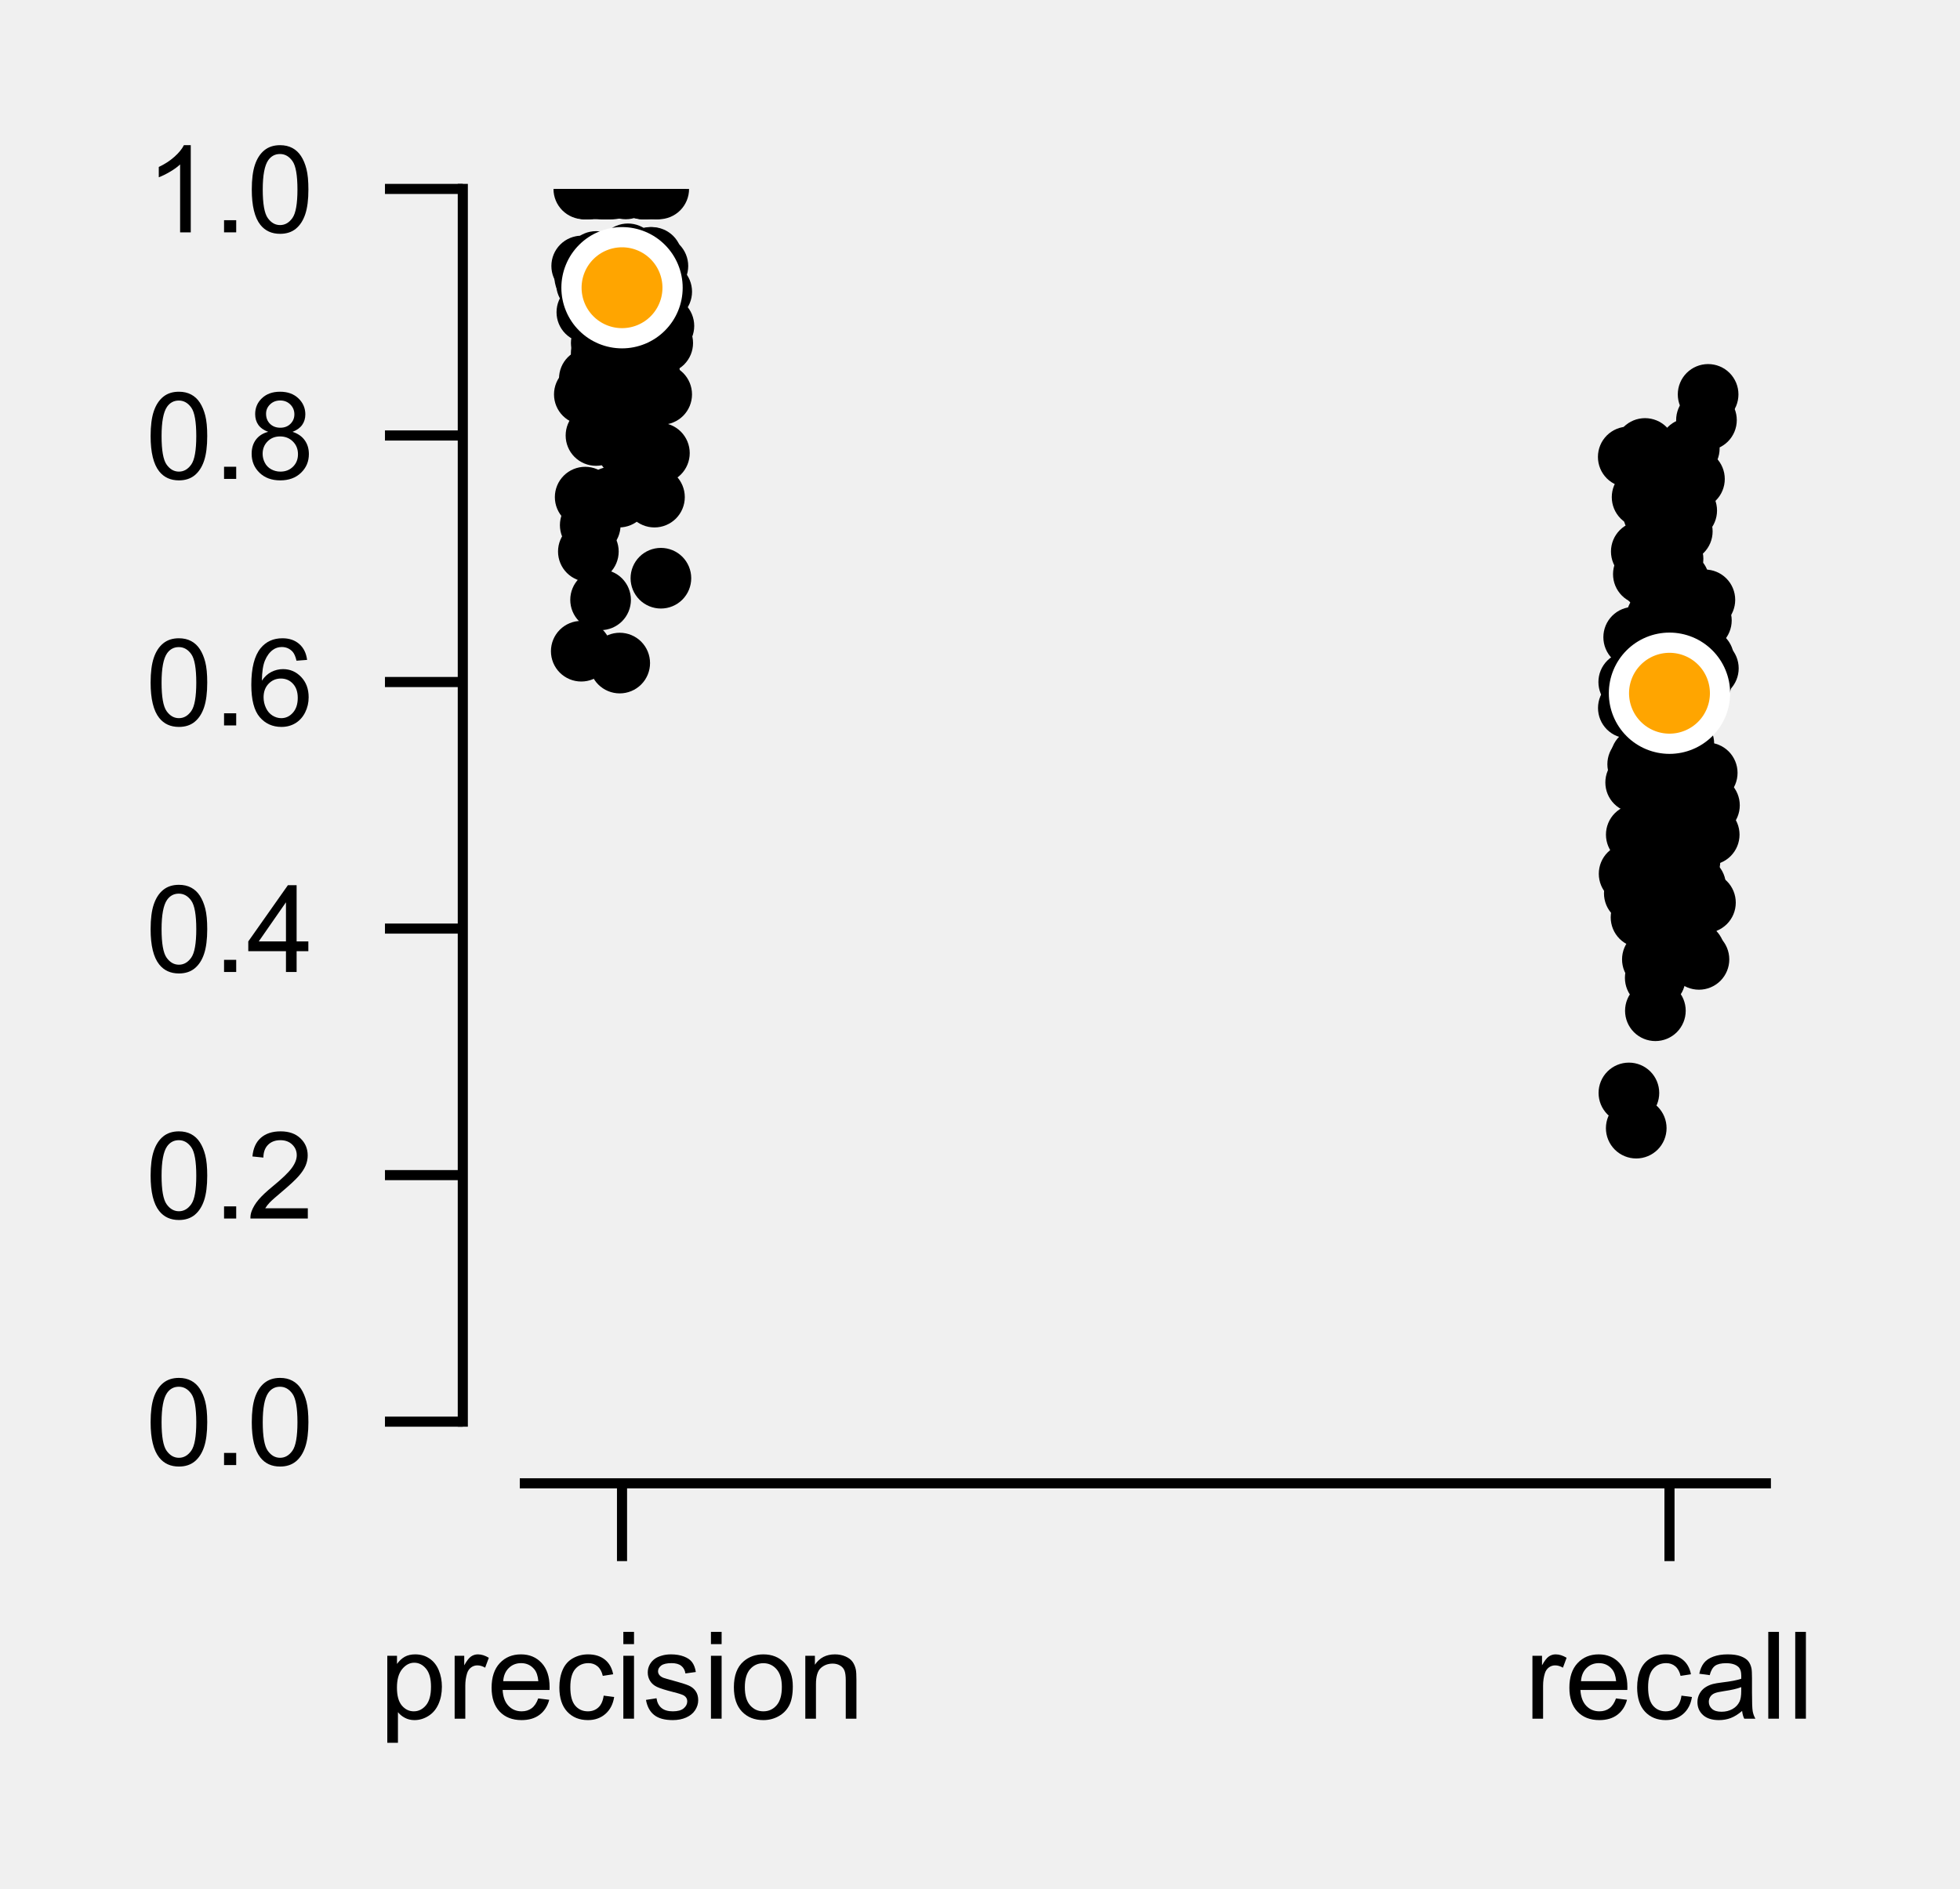
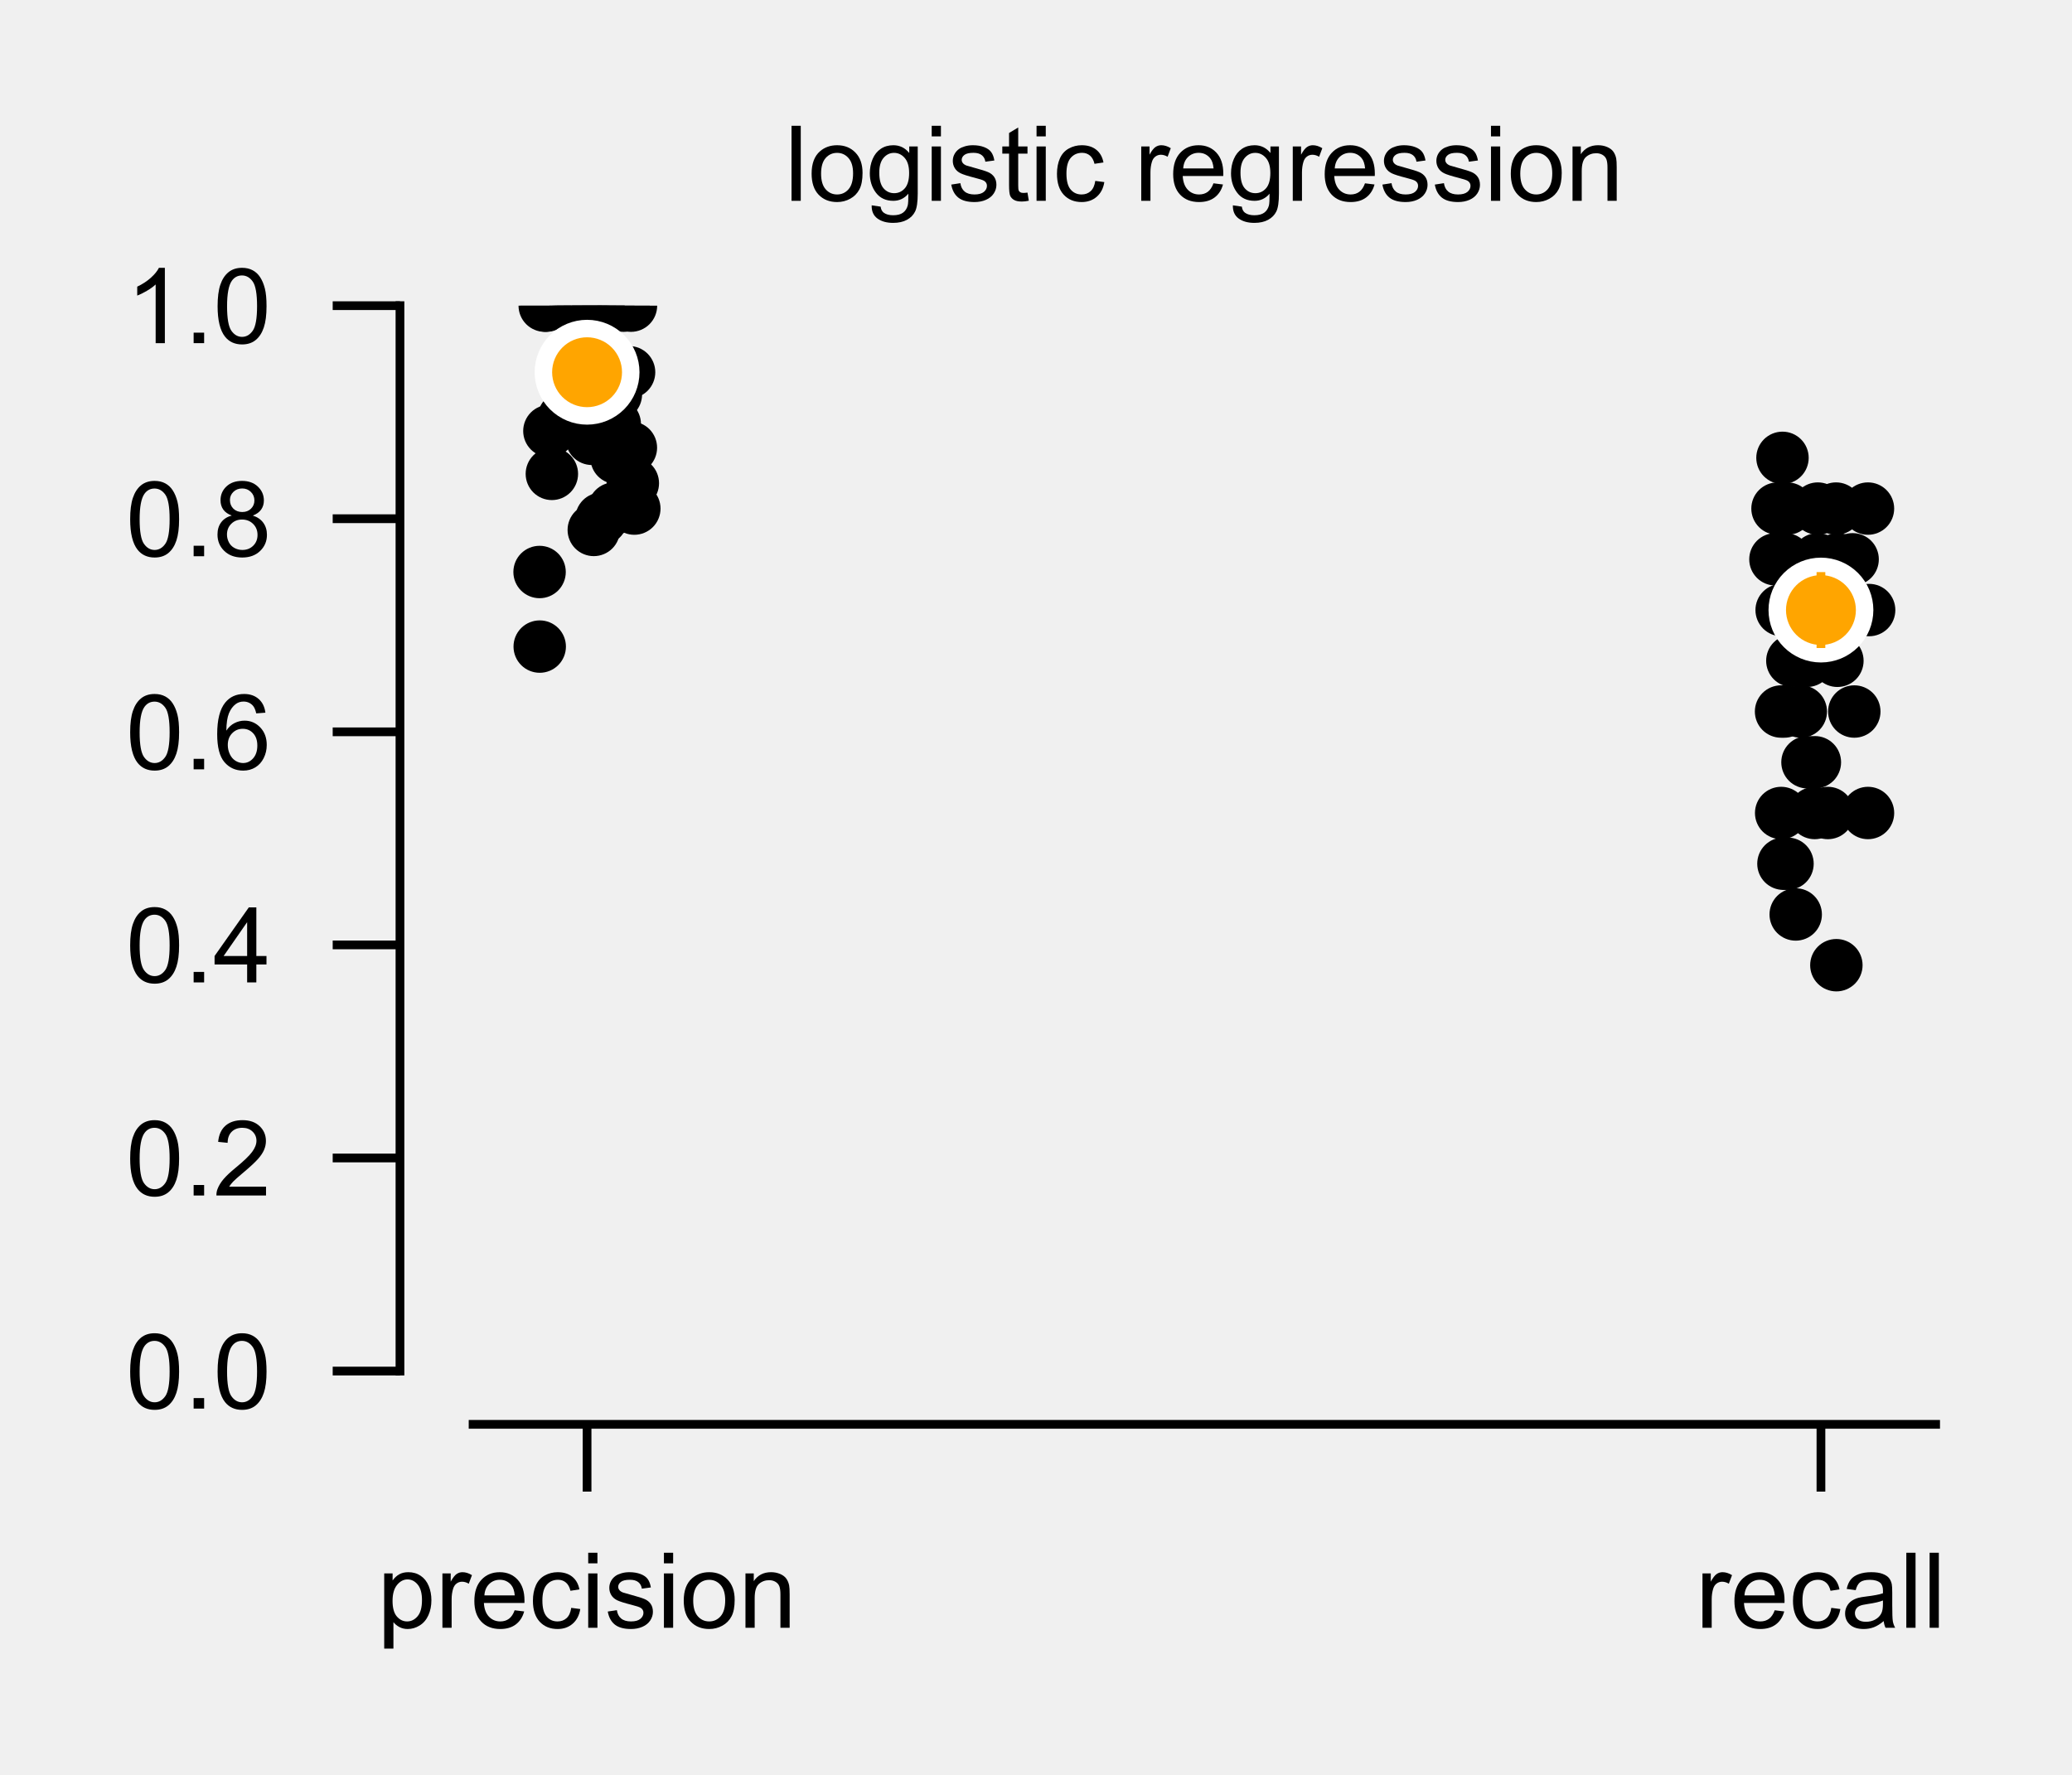
- <svg xmlns="http://www.w3.org/2000/svg" xmlns:xlink="http://www.w3.org/1999/xlink" width="96.941pt" height="93.418pt" viewBox="0 0 96.941 93.418" version="1.1">
+ <svg xmlns="http://www.w3.org/2000/svg" xmlns:xlink="http://www.w3.org/1999/xlink" width="118.58pt" height="101.565pt" viewBox="0 0 118.58 101.565" version="1.1">
  <defs>
    <style type="text/css">*{stroke-linejoin: round; stroke-linecap: butt}</style>
  </defs>
  <g id="figure_1">
    <g id="patch_1">
-       <path d="M 0 93.418  L 96.941 93.418  L 96.941 0  L 0 0  L 0 93.418  z " style="fill: none" />
+       <path d="M 0 101.565  L 118.58 101.565  L 118.58 0  L 0 0  L 0 101.565  z " style="fill: none" />
    </g>
    <g id="axes_1">
      <g id="patch_2">
-         <path d="M 25.959 70.331  L 87.339 70.331  L 87.339 9.347  L 25.959 9.347  L 25.959 70.331  z " style="fill: none" />
+         <path d="M 27.075 78.479  L 110.775 78.479  L 110.775 17.495  L 27.075 17.495  L 27.075 78.479  z " style="fill: none" />
      </g>
      <g id="matplotlib.axis_1">
        <g id="xtick_1">
          <g id="line2d_1">
            <defs>
-               <path id="m8044418801" d="M 0 0  L 0 3.85  " style="stroke: #000000; stroke-width: 0.5" />
+               <path id="m0dd237e0ba" d="M 0 0  L 0 3.85  " style="stroke: #000000; stroke-width: 0.5" />
            </defs>
            <g>
-               <use xlink:href="#m8044418801" x="30.765" y="73.381" style="stroke: #000000; stroke-width: 0.5" />
+               <use xlink:href="#m0dd237e0ba" x="33.598" y="81.528" style="stroke: #000000; stroke-width: 0.5" />
            </g>
          </g>
          <g id="text_1">
-             <g transform="translate(18.75989 85.02523) scale(0.06 -0.06)">
+             <g transform="translate(21.59279 93.17257) scale(0.06 -0.06)">
              <defs>
                <path id="ArialMT-70" d="M 422 -1272  L 422 3319  L 934 3319  L 934 2888  Q 1116 3141 1344 3267  Q 1572 3394 1897 3394  Q 2322 3394 2647 3175  Q 2972 2956 3137 2557  Q 3303 2159 3303 1684  Q 3303 1175 3120 767  Q 2938 359 2589 142  Q 2241 -75 1856 -75  Q 1575 -75 1351 44  Q 1128 163 984 344  L 984 -1272  L 422 -1272  z M 931 1641  Q 931 1000 1190 694  Q 1450 388 1819 388  Q 2194 388 2461 705  Q 2728 1022 2728 1688  Q 2728 2322 2467 2637  Q 2206 2953 1844 2953  Q 1484 2953 1207 2617  Q 931 2281 931 1641  z " transform="scale(0.015625)" />
                <path id="ArialMT-72" d="M 416 0  L 416 3319  L 922 3319  L 922 2816  Q 1116 3169 1280 3281  Q 1444 3394 1641 3394  Q 1925 3394 2219 3213  L 2025 2691  Q 1819 2813 1613 2813  Q 1428 2813 1281 2702  Q 1134 2591 1072 2394  Q 978 2094 978 1738  L 978 0  L 416 0  z " transform="scale(0.015625)" />
                <path id="ArialMT-65" d="M 2694 1069  L 3275 997  Q 3138 488 2766 206  Q 2394 -75 1816 -75  Q 1088 -75 661 373  Q 234 822 234 1631  Q 234 2469 665 2931  Q 1097 3394 1784 3394  Q 2450 3394 2872 2941  Q 3294 2488 3294 1666  Q 3294 1616 3291 1516  L 816 1516  Q 847 969 1125 678  Q 1403 388 1819 388  Q 2128 388 2347 550  Q 2566 713 2694 1069  z M 847 1978  L 2700 1978  Q 2663 2397 2488 2606  Q 2219 2931 1791 2931  Q 1403 2931 1139 2672  Q 875 2413 847 1978  z " transform="scale(0.015625)" />
                <path id="ArialMT-63" d="M 2588 1216  L 3141 1144  Q 3050 572 2676 248  Q 2303 -75 1759 -75  Q 1078 -75 664 370  Q 250 816 250 1647  Q 250 2184 428 2587  Q 606 2991 970 3192  Q 1334 3394 1763 3394  Q 2303 3394 2647 3120  Q 2991 2847 3088 2344  L 2541 2259  Q 2463 2594 2264 2762  Q 2066 2931 1784 2931  Q 1359 2931 1093 2626  Q 828 2322 828 1663  Q 828 994 1084 691  Q 1341 388 1753 388  Q 2084 388 2306 591  Q 2528 794 2588 1216  z " transform="scale(0.015625)" />
                <path id="ArialMT-69" d="M 425 3934  L 425 4581  L 988 4581  L 988 3934  L 425 3934  z M 425 0  L 425 3319  L 988 3319  L 988 0  L 425 0  z " transform="scale(0.015625)" />
                <path id="ArialMT-73" d="M 197 991  L 753 1078  Q 800 744 1014 566  Q 1228 388 1613 388  Q 2000 388 2187 545  Q 2375 703 2375 916  Q 2375 1106 2209 1216  Q 2094 1291 1634 1406  Q 1016 1563 777 1677  Q 538 1791 414 1992  Q 291 2194 291 2438  Q 291 2659 392 2848  Q 494 3038 669 3163  Q 800 3259 1026 3326  Q 1253 3394 1513 3394  Q 1903 3394 2198 3281  Q 2494 3169 2634 2976  Q 2775 2784 2828 2463  L 2278 2388  Q 2241 2644 2061 2787  Q 1881 2931 1553 2931  Q 1166 2931 1000 2803  Q 834 2675 834 2503  Q 834 2394 903 2306  Q 972 2216 1119 2156  Q 1203 2125 1616 2013  Q 2213 1853 2448 1751  Q 2684 1650 2818 1456  Q 2953 1263 2953 975  Q 2953 694 2789 445  Q 2625 197 2315 61  Q 2006 -75 1616 -75  Q 969 -75 630 194  Q 291 463 197 991  z " transform="scale(0.015625)" />
                <path id="ArialMT-6f" d="M 213 1659  Q 213 2581 725 3025  Q 1153 3394 1769 3394  Q 2453 3394 2887 2945  Q 3322 2497 3322 1706  Q 3322 1066 3130 698  Q 2938 331 2570 128  Q 2203 -75 1769 -75  Q 1072 -75 642 372  Q 213 819 213 1659  z M 791 1659  Q 791 1022 1069 705  Q 1347 388 1769 388  Q 2188 388 2466 706  Q 2744 1025 2744 1678  Q 2744 2294 2464 2611  Q 2184 2928 1769 2928  Q 1347 2928 1069 2612  Q 791 2297 791 1659  z " transform="scale(0.015625)" />
                <path id="ArialMT-6e" d="M 422 0  L 422 3319  L 928 3319  L 928 2847  Q 1294 3394 1984 3394  Q 2284 3394 2536 3286  Q 2788 3178 2913 3003  Q 3038 2828 3088 2588  Q 3119 2431 3119 2041  L 3119 0  L 2556 0  L 2556 2019  Q 2556 2363 2490 2533  Q 2425 2703 2258 2804  Q 2091 2906 1866 2906  Q 1506 2906 1245 2678  Q 984 2450 984 1813  L 984 0  L 422 0  z " transform="scale(0.015625)" />
              </defs>
              <use xlink:href="#ArialMT-70" />
              <use xlink:href="#ArialMT-72" x="55.615" />
              <use xlink:href="#ArialMT-65" x="88.916" />
              <use xlink:href="#ArialMT-63" x="144.531" />
              <use xlink:href="#ArialMT-69" x="194.531" />
              <use xlink:href="#ArialMT-73" x="216.748" />
              <use xlink:href="#ArialMT-69" x="266.748" />
              <use xlink:href="#ArialMT-6f" x="288.965" />
              <use xlink:href="#ArialMT-6e" x="344.58" />
            </g>
          </g>
        </g>
        <g id="xtick_2">
          <g id="line2d_2">
            <g>
-               <use xlink:href="#m8044418801" x="82.572" y="73.381" style="stroke: #000000; stroke-width: 0.5" />
+               <use xlink:href="#m0dd237e0ba" x="104.212" y="81.528" style="stroke: #000000; stroke-width: 0.5" />
            </g>
          </g>
          <g id="text_2">
-             <g transform="translate(75.40355 85.02523) scale(0.06 -0.06)">
+             <g transform="translate(97.04299 93.17257) scale(0.06 -0.06)">
              <defs>
                <path id="ArialMT-61" d="M 2588 409  Q 2275 144 1986 34  Q 1697 -75 1366 -75  Q 819 -75 525 192  Q 231 459 231 875  Q 231 1119 342 1320  Q 453 1522 633 1644  Q 813 1766 1038 1828  Q 1203 1872 1538 1913  Q 2219 1994 2541 2106  Q 2544 2222 2544 2253  Q 2544 2597 2384 2738  Q 2169 2928 1744 2928  Q 1347 2928 1158 2789  Q 969 2650 878 2297  L 328 2372  Q 403 2725 575 2942  Q 747 3159 1072 3276  Q 1397 3394 1825 3394  Q 2250 3394 2515 3294  Q 2781 3194 2906 3042  Q 3031 2891 3081 2659  Q 3109 2516 3109 2141  L 3109 1391  Q 3109 606 3145 398  Q 3181 191 3288 0  L 2700 0  Q 2613 175 2588 409  z M 2541 1666  Q 2234 1541 1622 1453  Q 1275 1403 1131 1340  Q 988 1278 909 1158  Q 831 1038 831 891  Q 831 666 1001 516  Q 1172 366 1500 366  Q 1825 366 2078 508  Q 2331 650 2450 897  Q 2541 1088 2541 1459  L 2541 1666  z " transform="scale(0.015625)" />
                <path id="ArialMT-6c" d="M 409 0  L 409 4581  L 972 4581  L 972 0  L 409 0  z " transform="scale(0.015625)" />
              </defs>
              <use xlink:href="#ArialMT-72" />
              <use xlink:href="#ArialMT-65" x="33.301" />
              <use xlink:href="#ArialMT-63" x="88.916" />
              <use xlink:href="#ArialMT-61" x="138.916" />
              <use xlink:href="#ArialMT-6c" x="194.531" />
              <use xlink:href="#ArialMT-6c" x="216.748" />
            </g>
          </g>
        </g>
      </g>
      <g id="matplotlib.axis_2">
        <g id="ytick_1">
          <g id="line2d_3">
            <defs>
-               <path id="m3c82692711" d="M 0 0  L -3.85 0  " style="stroke: #000000; stroke-width: 0.5" />
+               <path id="m04c60a02cc" d="M 0 0  L -3.85 0  " style="stroke: #000000; stroke-width: 0.5" />
            </defs>
            <g>
-               <use xlink:href="#m3c82692711" x="22.89" y="70.331" style="stroke: #000000; stroke-width: 0.5" />
+               <use xlink:href="#m04c60a02cc" x="22.89" y="78.479" style="stroke: #000000; stroke-width: 0.5" />
            </g>
          </g>
          <g id="text_3">
-             <g transform="translate(7.2 72.47869) scale(0.06 -0.06)">
+             <g transform="translate(7.2 80.62603) scale(0.06 -0.06)">
              <defs>
                <path id="ArialMT-30" d="M 266 2259  Q 266 3072 433 3567  Q 600 4063 929 4331  Q 1259 4600 1759 4600  Q 2128 4600 2406 4451  Q 2684 4303 2865 4023  Q 3047 3744 3150 3342  Q 3253 2941 3253 2259  Q 3253 1453 3087 958  Q 2922 463 2592 192  Q 2263 -78 1759 -78  Q 1097 -78 719 397  Q 266 969 266 2259  z M 844 2259  Q 844 1131 1108 757  Q 1372 384 1759 384  Q 2147 384 2411 759  Q 2675 1134 2675 2259  Q 2675 3391 2411 3762  Q 2147 4134 1753 4134  Q 1366 4134 1134 3806  Q 844 3388 844 2259  z " transform="scale(0.015625)" />
                <path id="ArialMT-2e" d="M 581 0  L 581 641  L 1222 641  L 1222 0  L 581 0  z " transform="scale(0.015625)" />
              </defs>
              <use xlink:href="#ArialMT-30" />
              <use xlink:href="#ArialMT-2e" x="55.615" />
              <use xlink:href="#ArialMT-30" x="83.398" />
            </g>
          </g>
        </g>
        <g id="ytick_2">
          <g id="line2d_4">
            <g>
-               <use xlink:href="#m3c82692711" x="22.89" y="58.135" style="stroke: #000000; stroke-width: 0.5" />
+               <use xlink:href="#m04c60a02cc" x="22.89" y="66.282" style="stroke: #000000; stroke-width: 0.5" />
            </g>
          </g>
          <g id="text_4">
-             <g transform="translate(7.2 60.28189) scale(0.06 -0.06)">
+             <g transform="translate(7.2 68.42923) scale(0.06 -0.06)">
              <defs>
                <path id="ArialMT-32" d="M 3222 541  L 3222 0  L 194 0  Q 188 203 259 391  Q 375 700 629 1000  Q 884 1300 1366 1694  Q 2113 2306 2375 2664  Q 2638 3022 2638 3341  Q 2638 3675 2398 3904  Q 2159 4134 1775 4134  Q 1369 4134 1125 3890  Q 881 3647 878 3216  L 300 3275  Q 359 3922 746 4261  Q 1134 4600 1788 4600  Q 2447 4600 2831 4234  Q 3216 3869 3216 3328  Q 3216 3053 3103 2787  Q 2991 2522 2730 2228  Q 2469 1934 1863 1422  Q 1356 997 1212 845  Q 1069 694 975 541  L 3222 541  z " transform="scale(0.015625)" />
              </defs>
              <use xlink:href="#ArialMT-30" />
              <use xlink:href="#ArialMT-2e" x="55.615" />
              <use xlink:href="#ArialMT-32" x="83.398" />
            </g>
          </g>
        </g>
        <g id="ytick_3">
          <g id="line2d_5">
            <g>
-               <use xlink:href="#m3c82692711" x="22.89" y="45.938" style="stroke: #000000; stroke-width: 0.5" />
+               <use xlink:href="#m04c60a02cc" x="22.89" y="54.085" style="stroke: #000000; stroke-width: 0.5" />
            </g>
          </g>
          <g id="text_5">
-             <g transform="translate(7.2 48.08509) scale(0.06 -0.06)">
+             <g transform="translate(7.2 56.23243) scale(0.06 -0.06)">
              <defs>
                <path id="ArialMT-34" d="M 2069 0  L 2069 1097  L 81 1097  L 81 1613  L 2172 4581  L 2631 4581  L 2631 1613  L 3250 1613  L 3250 1097  L 2631 1097  L 2631 0  L 2069 0  z M 2069 1613  L 2069 3678  L 634 1613  L 2069 1613  z " transform="scale(0.015625)" />
              </defs>
              <use xlink:href="#ArialMT-30" />
              <use xlink:href="#ArialMT-2e" x="55.615" />
              <use xlink:href="#ArialMT-34" x="83.398" />
            </g>
          </g>
        </g>
        <g id="ytick_4">
          <g id="line2d_6">
            <g>
-               <use xlink:href="#m3c82692711" x="22.89" y="33.741" style="stroke: #000000; stroke-width: 0.5" />
+               <use xlink:href="#m04c60a02cc" x="22.89" y="41.888" style="stroke: #000000; stroke-width: 0.5" />
            </g>
          </g>
          <g id="text_6">
-             <g transform="translate(7.2 35.88829) scale(0.06 -0.06)">
+             <g transform="translate(7.2 44.03563) scale(0.06 -0.06)">
              <defs>
                <path id="ArialMT-36" d="M 3184 3459  L 2625 3416  Q 2550 3747 2413 3897  Q 2184 4138 1850 4138  Q 1581 4138 1378 3988  Q 1113 3794 959 3422  Q 806 3050 800 2363  Q 1003 2672 1297 2822  Q 1591 2972 1913 2972  Q 2475 2972 2870 2558  Q 3266 2144 3266 1488  Q 3266 1056 3080 686  Q 2894 316 2569 119  Q 2244 -78 1831 -78  Q 1128 -78 684 439  Q 241 956 241 2144  Q 241 3472 731 4075  Q 1159 4600 1884 4600  Q 2425 4600 2770 4297  Q 3116 3994 3184 3459  z M 888 1484  Q 888 1194 1011 928  Q 1134 663 1356 523  Q 1578 384 1822 384  Q 2178 384 2434 671  Q 2691 959 2691 1453  Q 2691 1928 2437 2201  Q 2184 2475 1800 2475  Q 1419 2475 1153 2201  Q 888 1928 888 1484  z " transform="scale(0.015625)" />
              </defs>
              <use xlink:href="#ArialMT-30" />
              <use xlink:href="#ArialMT-2e" x="55.615" />
              <use xlink:href="#ArialMT-36" x="83.398" />
            </g>
          </g>
        </g>
        <g id="ytick_5">
          <g id="line2d_7">
            <g>
-               <use xlink:href="#m3c82692711" x="22.89" y="21.544" style="stroke: #000000; stroke-width: 0.5" />
+               <use xlink:href="#m04c60a02cc" x="22.89" y="29.691" style="stroke: #000000; stroke-width: 0.5" />
            </g>
          </g>
          <g id="text_7">
-             <g transform="translate(7.2 23.69149) scale(0.06 -0.06)">
+             <g transform="translate(7.2 31.83883) scale(0.06 -0.06)">
              <defs>
                <path id="ArialMT-38" d="M 1131 2484  Q 781 2613 612 2850  Q 444 3088 444 3419  Q 444 3919 803 4259  Q 1163 4600 1759 4600  Q 2359 4600 2725 4251  Q 3091 3903 3091 3403  Q 3091 3084 2923 2848  Q 2756 2613 2416 2484  Q 2838 2347 3058 2040  Q 3278 1734 3278 1309  Q 3278 722 2862 322  Q 2447 -78 1769 -78  Q 1091 -78 675 323  Q 259 725 259 1325  Q 259 1772 486 2073  Q 713 2375 1131 2484  z M 1019 3438  Q 1019 3113 1228 2906  Q 1438 2700 1772 2700  Q 2097 2700 2305 2904  Q 2513 3109 2513 3406  Q 2513 3716 2298 3927  Q 2084 4138 1766 4138  Q 1444 4138 1231 3931  Q 1019 3725 1019 3438  z M 838 1322  Q 838 1081 952 856  Q 1066 631 1291 507  Q 1516 384 1775 384  Q 2178 384 2440 643  Q 2703 903 2703 1303  Q 2703 1709 2433 1975  Q 2163 2241 1756 2241  Q 1359 2241 1098 1978  Q 838 1716 838 1322  z " transform="scale(0.015625)" />
              </defs>
              <use xlink:href="#ArialMT-30" />
              <use xlink:href="#ArialMT-2e" x="55.615" />
              <use xlink:href="#ArialMT-38" x="83.398" />
            </g>
          </g>
        </g>
        <g id="ytick_6">
          <g id="line2d_8">
            <g>
-               <use xlink:href="#m3c82692711" x="22.89" y="9.347" style="stroke: #000000; stroke-width: 0.5" />
+               <use xlink:href="#m04c60a02cc" x="22.89" y="17.495" style="stroke: #000000; stroke-width: 0.5" />
            </g>
          </g>
          <g id="text_8">
-             <g transform="translate(7.2 11.49469) scale(0.06 -0.06)">
+             <g transform="translate(7.2 19.64203) scale(0.06 -0.06)">
              <defs>
                <path id="ArialMT-31" d="M 2384 0  L 1822 0  L 1822 3584  Q 1619 3391 1289 3197  Q 959 3003 697 2906  L 697 3450  Q 1169 3672 1522 3987  Q 1875 4303 2022 4600  L 2384 4600  L 2384 0  z " transform="scale(0.015625)" />
              </defs>
              <use xlink:href="#ArialMT-31" />
              <use xlink:href="#ArialMT-2e" x="55.615" />
              <use xlink:href="#ArialMT-30" x="83.398" />
            </g>
          </g>
        </g>
      </g>
      <g id="patch_3">
-         <path d="M 22.89 70.331  L 22.89 9.347  " style="fill: none; stroke: #000000; stroke-width: 0.5; stroke-linejoin: miter; stroke-linecap: square" />
+         <path d="M 22.89 78.479  L 22.89 17.495  " style="fill: none; stroke: #000000; stroke-width: 0.5; stroke-linejoin: miter; stroke-linecap: square" />
      </g>
      <g id="patch_4">
-         <path d="M 25.959 73.381  L 87.339 73.381  " style="fill: none; stroke: #000000; stroke-width: 0.5; stroke-linejoin: miter; stroke-linecap: square" />
+         <path d="M 27.075 81.528  L 110.775 81.528  " style="fill: none; stroke: #000000; stroke-width: 0.5; stroke-linejoin: miter; stroke-linecap: square" />
      </g>
      <g id="PathCollection_1">
        <defs>
-           <path id="m4ae353d5d0" d="M 0 1.5  C 0.398 1.5 0.779 1.342 1.061 1.061  C 1.342 0.779 1.5 0.398 1.5 0  C 1.5 -0.398 1.342 -0.779 1.061 -1.061  C 0.779 -1.342 0.398 -1.5 0 -1.5  C -0.398 -1.5 -0.779 -1.342 -1.061 -1.061  C -1.342 -0.779 -1.5 -0.398 -1.5 0  C -1.5 0.398 -1.342 0.779 -1.061 1.061  C -0.779 1.342 -0.398 1.5 0 1.5  z " />
+           <path id="m03a390ddff" d="M 0 1.5  C 0.398 1.5 0.779 1.342 1.061 1.061  C 1.342 0.779 1.5 0.398 1.5 0  C 1.5 -0.398 1.342 -0.779 1.061 -1.061  C 0.779 -1.342 0.398 -1.5 0 -1.5  C -0.398 -1.5 -0.779 -1.342 -1.061 -1.061  C -1.342 -0.779 -1.5 -0.398 -1.5 0  C -1.5 0.398 -1.342 0.779 -1.061 1.061  C -0.779 1.342 -0.398 1.5 0 1.5  z " />
        </defs>
-         <g clip-path="url(#pca89550f55)">
-           <use xlink:href="#m4ae353d5d0" x="32.12" y="9.347" />
-           <use xlink:href="#m4ae353d5d0" x="31.014" y="22.186" />
-           <use xlink:href="#m4ae353d5d0" x="28.972" y="9.347" />
-           <use xlink:href="#m4ae353d5d0" x="28.901" y="19.511" />
-           <use xlink:href="#m4ae353d5d0" x="31.389" y="18.059" />
-           <use xlink:href="#m4ae353d5d0" x="32.438" y="9.347" />
-           <use xlink:href="#m4ae353d5d0" x="29.332" y="13.703" />
-           <use xlink:href="#m4ae353d5d0" x="30.568" y="18.059" />
-           <use xlink:href="#m4ae353d5d0" x="29.445" y="14.891" />
-           <use xlink:href="#m4ae353d5d0" x="29.026" y="15.446" />
-           <use xlink:href="#m4ae353d5d0" x="29.027" y="9.347" />
-           <use xlink:href="#m4ae353d5d0" x="31.19" y="13.413" />
-           <use xlink:href="#m4ae353d5d0" x="31.164" y="20.782" />
-           <use xlink:href="#m4ae353d5d0" x="30.501" y="17.479" />
-           <use xlink:href="#m4ae353d5d0" x="29.892" y="9.347" />
-           <use xlink:href="#m4ae353d5d0" x="30.642" y="16.123" />
-           <use xlink:href="#m4ae353d5d0" x="32.018" y="13.703" />
-           <use xlink:href="#m4ae353d5d0" x="32.028" y="14.038" />
-           <use xlink:href="#m4ae353d5d0" x="32.37" y="24.593" />
-           <use xlink:href="#m4ae353d5d0" x="28.92" y="13.703" />
-           <use xlink:href="#m4ae353d5d0" x="30.92" y="14.429" />
-           <use xlink:href="#m4ae353d5d0" x="29.633" y="14.891" />
-           <use xlink:href="#m4ae353d5d0" x="30.797" y="16.97" />
-           <use xlink:href="#m4ae353d5d0" x="30.289" y="13.703" />
-           <use xlink:href="#m4ae353d5d0" x="29.735" y="17.479" />
-           <use xlink:href="#m4ae353d5d0" x="29.239" y="14.429" />
-           <use xlink:href="#m4ae353d5d0" x="29.193" y="25.979" />
-           <use xlink:href="#m4ae353d5d0" x="31.628" y="15.446" />
-           <use xlink:href="#m4ae353d5d0" x="32.389" y="14.891" />
-           <use xlink:href="#m4ae353d5d0" x="28.749" y="32.216" />
-           <use xlink:href="#m4ae353d5d0" x="30.274" y="14.891" />
-           <use xlink:href="#m4ae353d5d0" x="28.943" y="24.593" />
-           <use xlink:href="#m4ae353d5d0" x="32.018" y="9.347" />
-           <use xlink:href="#m4ae353d5d0" x="31.924" y="9.347" />
-           <use xlink:href="#m4ae353d5d0" x="32.136" y="22.899" />
-           <use xlink:href="#m4ae353d5d0" x="30.016" y="14.891" />
-           <use xlink:href="#m4ae353d5d0" x="31.359" y="13.159" />
-           <use xlink:href="#m4ae353d5d0" x="30.805" y="19.511" />
-           <use xlink:href="#m4ae353d5d0" x="28.771" y="13.159" />
-           <use xlink:href="#m4ae353d5d0" x="30.626" y="18.059" />
-           <use xlink:href="#m4ae353d5d0" x="31.528" y="19.511" />
-           <use xlink:href="#m4ae353d5d0" x="30.147" y="9.347" />
-           <use xlink:href="#m4ae353d5d0" x="32.006" y="13.703" />
-           <use xlink:href="#m4ae353d5d0" x="32.39" y="9.347" />
-           <use xlink:href="#m4ae353d5d0" x="31.782" y="9.347" />
-           <use xlink:href="#m4ae353d5d0" x="32.728" y="14.429" />
-           <use xlink:href="#m4ae353d5d0" x="29.482" y="12.935" />
-           <use xlink:href="#m4ae353d5d0" x="32.133" y="18.495" />
-           <use xlink:href="#m4ae353d5d0" x="32.688" y="28.605" />
-           <use xlink:href="#m4ae353d5d0" x="30.31" y="9.347" />
-           <use xlink:href="#m4ae353d5d0" x="28.961" y="9.347" />
-           <use xlink:href="#m4ae353d5d0" x="30.756" y="16.522" />
-           <use xlink:href="#m4ae353d5d0" x="32.727" y="19.511" />
-           <use xlink:href="#m4ae353d5d0" x="29.66" y="9.347" />
-           <use xlink:href="#m4ae353d5d0" x="32.614" y="22.415" />
-           <use xlink:href="#m4ae353d5d0" x="32.539" y="13.159" />
-           <use xlink:href="#m4ae353d5d0" x="31.244" y="15.446" />
-           <use xlink:href="#m4ae353d5d0" x="31.807" y="14.891" />
-           <use xlink:href="#m4ae353d5d0" x="29.149" y="18.729" />
-           <use xlink:href="#m4ae353d5d0" x="31.934" y="12.935" />
-           <use xlink:href="#m4ae353d5d0" x="30.936" y="13.413" />
-           <use xlink:href="#m4ae353d5d0" x="29.964" y="9.347" />
-           <use xlink:href="#m4ae353d5d0" x="30.02" y="14.038" />
-           <use xlink:href="#m4ae353d5d0" x="30.237" y="24.593" />
-           <use xlink:href="#m4ae353d5d0" x="29.879" y="13.703" />
-           <use xlink:href="#m4ae353d5d0" x="31.506" y="14.038" />
-           <use xlink:href="#m4ae353d5d0" x="29.769" y="13.413" />
-           <use xlink:href="#m4ae353d5d0" x="32.778" y="16.97" />
-           <use xlink:href="#m4ae353d5d0" x="31.802" y="9.347" />
-           <use xlink:href="#m4ae353d5d0" x="30.342" y="15.446" />
-           <use xlink:href="#m4ae353d5d0" x="28.875" y="9.347" />
-           <use xlink:href="#m4ae353d5d0" x="29.477" y="21.544" />
-           <use xlink:href="#m4ae353d5d0" x="31.057" y="12.557" />
-           <use xlink:href="#m4ae353d5d0" x="31.398" y="22.415" />
-           <use xlink:href="#m4ae353d5d0" x="32.836" y="16.123" />
-           <use xlink:href="#m4ae353d5d0" x="29.967" y="9.347" />
-           <use xlink:href="#m4ae353d5d0" x="29.705" y="29.675" />
-           <use xlink:href="#m4ae353d5d0" x="29.779" y="9.347" />
-           <use xlink:href="#m4ae353d5d0" x="30.73" y="14.038" />
-           <use xlink:href="#m4ae353d5d0" x="31.86" y="9.347" />
-           <use xlink:href="#m4ae353d5d0" x="30.618" y="24.593" />
-           <use xlink:href="#m4ae353d5d0" x="31.346" y="14.038" />
-           <use xlink:href="#m4ae353d5d0" x="29.007" y="14.038" />
-           <use xlink:href="#m4ae353d5d0" x="30.948" y="9.347" />
-           <use xlink:href="#m4ae353d5d0" x="32.239" y="12.735" />
-           <use xlink:href="#m4ae353d5d0" x="30.068" y="9.347" />
-           <use xlink:href="#m4ae353d5d0" x="29.1" y="27.284" />
-           <use xlink:href="#m4ae353d5d0" x="29.095" y="9.347" />
-           <use xlink:href="#m4ae353d5d0" x="32.581" y="9.347" />
-           <use xlink:href="#m4ae353d5d0" x="30.651" y="32.803" />
-           <use xlink:href="#m4ae353d5d0" x="30.051" y="18.729" />
-           <use xlink:href="#m4ae353d5d0" x="29.738" y="16.97" />
-           <use xlink:href="#m4ae353d5d0" x="29.056" y="13.413" />
-           <use xlink:href="#m4ae353d5d0" x="28.884" y="13.159" />
-           <use xlink:href="#m4ae353d5d0" x="30.758" y="13.413" />
-           <use xlink:href="#m4ae353d5d0" x="32.318" y="16.97" />
-           <use xlink:href="#m4ae353d5d0" x="29.298" y="9.347" />
-           <use xlink:href="#m4ae353d5d0" x="32.165" y="12.735" />
-           <use xlink:href="#m4ae353d5d0" x="31.147" y="14.429" />
-           <use xlink:href="#m4ae353d5d0" x="29.635" y="15.446" />
+         <g clip-path="url(#p72d7c317d0)">
+           <use xlink:href="#m03a390ddff" x="33.874" y="25.118" />
+           <use xlink:href="#m03a390ddff" x="34.814" y="17.495" />
+           <use xlink:href="#m03a390ddff" x="34.178" y="21.306" />
+           <use xlink:href="#m03a390ddff" x="33.851" y="20.883" />
+           <use xlink:href="#m03a390ddff" x="33.167" y="21.56" />
+           <use xlink:href="#m03a390ddff" x="34.422" y="29.691" />
+           <use xlink:href="#m03a390ddff" x="33.245" y="17.495" />
+           <use xlink:href="#m03a390ddff" x="35.811" y="25.626" />
+           <use xlink:href="#m03a390ddff" x="36.217" y="27.659" />
+           <use xlink:href="#m03a390ddff" x="32.939" y="17.495" />
+           <use xlink:href="#m03a390ddff" x="35.246" y="22.577" />
+           <use xlink:href="#m03a390ddff" x="33.761" y="17.495" />
+           <use xlink:href="#m03a390ddff" x="33.982" y="30.333" />
+           <use xlink:href="#m03a390ddff" x="36.002" y="21.306" />
+           <use xlink:href="#m03a390ddff" x="31.175" y="17.495" />
+           <use xlink:href="#m03a390ddff" x="31.266" y="17.495" />
+           <use xlink:href="#m03a390ddff" x="30.888" y="37.01" />
+           <use xlink:href="#m03a390ddff" x="35.477" y="21.306" />
+           <use xlink:href="#m03a390ddff" x="35.169" y="21.082" />
+           <use xlink:href="#m03a390ddff" x="35.688" y="17.495" />
+           <use xlink:href="#m03a390ddff" x="36.302" y="29.111" />
+           <use xlink:href="#m03a390ddff" x="35.288" y="26.207" />
+           <use xlink:href="#m03a390ddff" x="33.38" y="17.495" />
+           <use xlink:href="#m03a390ddff" x="35.183" y="24.271" />
+           <use xlink:href="#m03a390ddff" x="31.442" y="24.669" />
+           <use xlink:href="#m03a390ddff" x="34.388" y="21.306" />
+           <use xlink:href="#m03a390ddff" x="31.583" y="27.124" />
+           <use xlink:href="#m03a390ddff" x="36.11" y="17.495" />
+           <use xlink:href="#m03a390ddff" x="33.721" y="21.851" />
+           <use xlink:href="#m03a390ddff" x="33.116" y="17.495" />
+           <use xlink:href="#m03a390ddff" x="32.268" y="23.914" />
+           <use xlink:href="#m03a390ddff" x="35.147" y="29.111" />
+           <use xlink:href="#m03a390ddff" x="33.35" y="22.577" />
+           <use xlink:href="#m03a390ddff" x="33.985" y="21.306" />
+           <use xlink:href="#m03a390ddff" x="30.88" y="32.741" />
+           <use xlink:href="#m03a390ddff" x="34.262" y="17.495" />
+           <use xlink:href="#m03a390ddff" x="34.231" y="17.495" />
+           <use xlink:href="#m03a390ddff" x="34.259" y="17.495" />
+           <use xlink:href="#m03a390ddff" x="36.105" y="25.626" />
+           <use xlink:href="#m03a390ddff" x="34.625" y="21.306" />
        </g>
      </g>
      <g id="PathCollection_2">
-         <g clip-path="url(#pca89550f55)">
-           <use xlink:href="#m4ae353d5d0" x="83.014" y="37.298" />
-           <use xlink:href="#m4ae353d5d0" x="81.846" y="26.771" />
-           <use xlink:href="#m4ae353d5d0" x="82.76" y="26.287" />
-           <use xlink:href="#m4ae353d5d0" x="82.591" y="32.216" />
-           <use xlink:href="#m4ae353d5d0" x="82.184" y="37.067" />
-           <use xlink:href="#m4ae353d5d0" x="83.75" y="31.523" />
-           <use xlink:href="#m4ae353d5d0" x="83.25" y="37.298" />
-           <use xlink:href="#m4ae353d5d0" x="82.397" y="38.514" />
-           <use xlink:href="#m4ae353d5d0" x="80.93" y="41.291" />
-           <use xlink:href="#m4ae353d5d0" x="84.291" y="39.839" />
-           <use xlink:href="#m4ae353d5d0" x="83.897" y="34.757" />
-           <use xlink:href="#m4ae353d5d0" x="82.217" y="41.872" />
-           <use xlink:href="#m4ae353d5d0" x="82.714" y="34.295" />
-           <use xlink:href="#m4ae353d5d0" x="84.401" y="20.782" />
-           <use xlink:href="#m4ae353d5d0" x="80.533" y="22.605" />
-           <use xlink:href="#m4ae353d5d0" x="81.364" y="27.908" />
-           <use xlink:href="#m4ae353d5d0" x="84.263" y="32.579" />
-           <use xlink:href="#m4ae353d5d0" x="84.323" y="29.675" />
-           <use xlink:href="#m4ae353d5d0" x="81.165" y="45.383" />
-           <use xlink:href="#m4ae353d5d0" x="84.152" y="38.62" />
-           <use xlink:href="#m4ae353d5d0" x="84.495" y="33.063" />
-           <use xlink:href="#m4ae353d5d0" x="83.864" y="43.817" />
-           <use xlink:href="#m4ae353d5d0" x="80.802" y="31.523" />
-           <use xlink:href="#m4ae353d5d0" x="83.631" y="30.692" />
-           <use xlink:href="#m4ae353d5d0" x="82.811" y="23.697" />
-           <use xlink:href="#m4ae353d5d0" x="84.314" y="38.387" />
-           <use xlink:href="#m4ae353d5d0" x="83.811" y="47.099" />
-           <use xlink:href="#m4ae353d5d0" x="80.832" y="44.195" />
-           <use xlink:href="#m4ae353d5d0" x="81.504" y="38.235" />
-           <use xlink:href="#m4ae353d5d0" x="84.483" y="19.511" />
-           <use xlink:href="#m4ae353d5d0" x="84.382" y="41.291" />
-           <use xlink:href="#m4ae353d5d0" x="84.03" y="47.462" />
-           <use xlink:href="#m4ae353d5d0" x="84.439" y="38.235" />
-           <use xlink:href="#m4ae353d5d0" x="82.67" y="37.067" />
-           <use xlink:href="#m4ae353d5d0" x="82.604" y="39.839" />
-           <use xlink:href="#m4ae353d5d0" x="83.584" y="42.611" />
-           <use xlink:href="#m4ae353d5d0" x="81.934" y="30.559" />
-           <use xlink:href="#m4ae353d5d0" x="82.484" y="28.751" />
-           <use xlink:href="#m4ae353d5d0" x="83.552" y="22.186" />
-           <use xlink:href="#m4ae353d5d0" x="81.397" y="27.284" />
-           <use xlink:href="#m4ae353d5d0" x="84.549" y="39.839" />
-           <use xlink:href="#m4ae353d5d0" x="82.005" y="31.523" />
-           <use xlink:href="#m4ae353d5d0" x="81.505" y="23.697" />
-           <use xlink:href="#m4ae353d5d0" x="80.928" y="55.811" />
-           <use xlink:href="#m4ae353d5d0" x="82.873" y="34.295" />
-           <use xlink:href="#m4ae353d5d0" x="83.282" y="36.79" />
-           <use xlink:href="#m4ae353d5d0" x="82.799" y="29.675" />
-           <use xlink:href="#m4ae353d5d0" x="83.424" y="25.256" />
-           <use xlink:href="#m4ae353d5d0" x="83.807" y="23.697" />
-           <use xlink:href="#m4ae353d5d0" x="82.893" y="33.211" />
-           <use xlink:href="#m4ae353d5d0" x="83.046" y="28.751" />
-           <use xlink:href="#m4ae353d5d0" x="81.218" y="24.593" />
-           <use xlink:href="#m4ae353d5d0" x="81.701" y="28.751" />
-           <use xlink:href="#m4ae353d5d0" x="81.842" y="28.605" />
-           <use xlink:href="#m4ae353d5d0" x="83.414" y="39.839" />
-           <use xlink:href="#m4ae353d5d0" x="81.363" y="22.186" />
-           <use xlink:href="#m4ae353d5d0" x="84.147" y="33.741" />
-           <use xlink:href="#m4ae353d5d0" x="84.537" y="41.291" />
-           <use xlink:href="#m4ae353d5d0" x="81.801" y="30.871" />
-           <use xlink:href="#m4ae353d5d0" x="82.962" y="25.979" />
-           <use xlink:href="#m4ae353d5d0" x="82.985" y="33.211" />
-           <use xlink:href="#m4ae353d5d0" x="82.112" y="34.295" />
-           <use xlink:href="#m4ae353d5d0" x="82.976" y="37.067" />
-           <use xlink:href="#m4ae353d5d0" x="80.557" y="33.741" />
-           <use xlink:href="#m4ae353d5d0" x="83.206" y="26.287" />
-           <use xlink:href="#m4ae353d5d0" x="82.607" y="35.483" />
-           <use xlink:href="#m4ae353d5d0" x="82.748" y="27.643" />
-           <use xlink:href="#m4ae353d5d0" x="83.704" y="33.211" />
-           <use xlink:href="#m4ae353d5d0" x="80.9" y="38.71" />
-           <use xlink:href="#m4ae353d5d0" x="81.897" y="41.444" />
-           <use xlink:href="#m4ae353d5d0" x="80.576" y="43.227" />
-           <use xlink:href="#m4ae353d5d0" x="84.351" y="44.654" />
-           <use xlink:href="#m4ae353d5d0" x="80.79" y="22.605" />
-           <use xlink:href="#m4ae353d5d0" x="82.195" y="41.165" />
-           <use xlink:href="#m4ae353d5d0" x="83.631" y="29.675" />
-           <use xlink:href="#m4ae353d5d0" x="81.155" y="37.494" />
-           <use xlink:href="#m4ae353d5d0" x="80.565" y="54.069" />
-           <use xlink:href="#m4ae353d5d0" x="81.468" y="35.862" />
-           <use xlink:href="#m4ae353d5d0" x="83.717" y="41.059" />
-           <use xlink:href="#m4ae353d5d0" x="81.868" y="48.377" />
-           <use xlink:href="#m4ae353d5d0" x="82.86" y="33.741" />
-           <use xlink:href="#m4ae353d5d0" x="81.178" y="27.284" />
-           <use xlink:href="#m4ae353d5d0" x="83.512" y="38.514" />
-           <use xlink:href="#m4ae353d5d0" x="82.469" y="44.195" />
-           <use xlink:href="#m4ae353d5d0" x="81.883" y="23.207" />
-           <use xlink:href="#m4ae353d5d0" x="82.375" y="45.938" />
-           <use xlink:href="#m4ae353d5d0" x="82.27" y="31.815" />
-           <use xlink:href="#m4ae353d5d0" x="82.981" y="37.494" />
-           <use xlink:href="#m4ae353d5d0" x="84.15" y="30.692" />
-           <use xlink:href="#m4ae353d5d0" x="81" y="37.807" />
-           <use xlink:href="#m4ae353d5d0" x="81.28" y="28.405" />
-           <use xlink:href="#m4ae353d5d0" x="81.875" y="50.003" />
-           <use xlink:href="#m4ae353d5d0" x="82.819" y="37.494" />
-           <use xlink:href="#m4ae353d5d0" x="81.337" y="32.216" />
-           <use xlink:href="#m4ae353d5d0" x="82.537" y="31.523" />
-           <use xlink:href="#m4ae353d5d0" x="81.774" y="25.396" />
-           <use xlink:href="#m4ae353d5d0" x="83.553" y="45.383" />
-           <use xlink:href="#m4ae353d5d0" x="82.277" y="28.862" />
-           <use xlink:href="#m4ae353d5d0" x="80.537" y="35.025" />
-           <use xlink:href="#m4ae353d5d0" x="81.726" y="47.462" />
+         <g clip-path="url(#p72d7c317d0)">
+           <use xlink:href="#m03a390ddff" x="103.418" y="37.823" />
+           <use xlink:href="#m03a390ddff" x="103.856" y="46.535" />
+           <use xlink:href="#m03a390ddff" x="105.328" y="34.919" />
+           <use xlink:href="#m03a390ddff" x="101.727" y="29.111" />
+           <use xlink:href="#m03a390ddff" x="105.154" y="37.823" />
+           <use xlink:href="#m03a390ddff" x="105.176" y="32.015" />
+           <use xlink:href="#m03a390ddff" x="102.576" y="37.823" />
+           <use xlink:href="#m03a390ddff" x="102.115" y="40.727" />
+           <use xlink:href="#m03a390ddff" x="103.169" y="34.919" />
+           <use xlink:href="#m03a390ddff" x="103.442" y="43.631" />
+           <use xlink:href="#m03a390ddff" x="104.608" y="46.535" />
+           <use xlink:href="#m03a390ddff" x="103.865" y="43.631" />
+           <use xlink:href="#m03a390ddff" x="106.97" y="34.919" />
+           <use xlink:href="#m03a390ddff" x="101.964" y="34.919" />
+           <use xlink:href="#m03a390ddff" x="102.567" y="34.919" />
+           <use xlink:href="#m03a390ddff" x="102.298" y="49.439" />
+           <use xlink:href="#m03a390ddff" x="105.077" y="29.111" />
+           <use xlink:href="#m03a390ddff" x="102.818" y="34.919" />
+           <use xlink:href="#m03a390ddff" x="104.021" y="32.015" />
+           <use xlink:href="#m03a390ddff" x="102.768" y="52.343" />
+           <use xlink:href="#m03a390ddff" x="102.285" y="29.111" />
+           <use xlink:href="#m03a390ddff" x="102.011" y="26.207" />
+           <use xlink:href="#m03a390ddff" x="105.095" y="55.247" />
+           <use xlink:href="#m03a390ddff" x="102.168" y="32.015" />
+           <use xlink:href="#m03a390ddff" x="102.498" y="34.919" />
+           <use xlink:href="#m03a390ddff" x="103.47" y="34.919" />
+           <use xlink:href="#m03a390ddff" x="106.025" y="32.015" />
+           <use xlink:href="#m03a390ddff" x="101.936" y="46.535" />
+           <use xlink:href="#m03a390ddff" x="106.121" y="40.727" />
+           <use xlink:href="#m03a390ddff" x="101.93" y="40.727" />
+           <use xlink:href="#m03a390ddff" x="106.903" y="29.111" />
+           <use xlink:href="#m03a390ddff" x="104.034" y="29.111" />
+           <use xlink:href="#m03a390ddff" x="106.905" y="46.535" />
+           <use xlink:href="#m03a390ddff" x="104.804" y="34.919" />
+           <use xlink:href="#m03a390ddff" x="105.563" y="34.919" />
+           <use xlink:href="#m03a390ddff" x="101.608" y="32.015" />
+           <use xlink:href="#m03a390ddff" x="102.985" y="37.823" />
+           <use xlink:href="#m03a390ddff" x="102.066" y="49.439" />
+           <use xlink:href="#m03a390ddff" x="103.06" y="40.727" />
+           <use xlink:href="#m03a390ddff" x="102.058" y="34.919" />
+         </g>
+       </g>
+       <g id="text_9">
+         <g transform="translate(44.91609 11.49469) scale(0.06 -0.06)">
+           <defs>
+             <path id="ArialMT-67" d="M 319 -275  L 866 -356  Q 900 -609 1056 -725  Q 1266 -881 1628 -881  Q 2019 -881 2231 -725  Q 2444 -569 2519 -288  Q 2563 -116 2559 434  Q 2191 0 1641 0  Q 956 0 581 494  Q 206 988 206 1678  Q 206 2153 378 2554  Q 550 2956 876 3175  Q 1203 3394 1644 3394  Q 2231 3394 2613 2919  L 2613 3319  L 3131 3319  L 3131 450  Q 3131 -325 2973 -648  Q 2816 -972 2473 -1159  Q 2131 -1347 1631 -1347  Q 1038 -1347 672 -1080  Q 306 -813 319 -275  z M 784 1719  Q 784 1066 1043 766  Q 1303 466 1694 466  Q 2081 466 2343 764  Q 2606 1063 2606 1700  Q 2606 2309 2336 2618  Q 2066 2928 1684 2928  Q 1309 2928 1046 2623  Q 784 2319 784 1719  z " transform="scale(0.015625)" />
+             <path id="ArialMT-74" d="M 1650 503  L 1731 6  Q 1494 -44 1306 -44  Q 1000 -44 831 53  Q 663 150 594 308  Q 525 466 525 972  L 525 2881  L 113 2881  L 113 3319  L 525 3319  L 525 4141  L 1084 4478  L 1084 3319  L 1650 3319  L 1650 2881  L 1084 2881  L 1084 941  Q 1084 700 1114 631  Q 1144 563 1211 522  Q 1278 481 1403 481  Q 1497 481 1650 503  z " transform="scale(0.015625)" />
+             <path id="ArialMT-20" transform="scale(0.015625)" />
+           </defs>
+           <use xlink:href="#ArialMT-6c" />
+           <use xlink:href="#ArialMT-6f" x="22.217" />
+           <use xlink:href="#ArialMT-67" x="77.832" />
+           <use xlink:href="#ArialMT-69" x="133.447" />
+           <use xlink:href="#ArialMT-73" x="155.664" />
+           <use xlink:href="#ArialMT-74" x="205.664" />
+           <use xlink:href="#ArialMT-69" x="233.447" />
+           <use xlink:href="#ArialMT-63" x="255.664" />
+           <use xlink:href="#ArialMT-20" x="305.664" />
+           <use xlink:href="#ArialMT-72" x="333.447" />
+           <use xlink:href="#ArialMT-65" x="366.748" />
+           <use xlink:href="#ArialMT-67" x="422.363" />
+           <use xlink:href="#ArialMT-72" x="477.979" />
+           <use xlink:href="#ArialMT-65" x="511.279" />
+           <use xlink:href="#ArialMT-73" x="566.895" />
+           <use xlink:href="#ArialMT-73" x="616.895" />
+           <use xlink:href="#ArialMT-69" x="666.895" />
+           <use xlink:href="#ArialMT-6f" x="689.111" />
+           <use xlink:href="#ArialMT-6e" x="744.727" />
        </g>
      </g>
      <g id="line2d_9">
-         <path d="M 30.765 14.234  " clip-path="url(#pca89550f55)" style="fill: none; stroke: #ffa500; stroke-width: 0.5; stroke-linecap: square" />
+         <path d="M 33.598 21.306  " clip-path="url(#p72d7c317d0)" style="fill: none; stroke: #ffa500; stroke-width: 0.5; stroke-linecap: square" />
        <defs>
-           <path id="m68a0e9090e" d="M 0 2.5  C 0.663 2.5 1.299 2.237 1.768 1.768  C 2.237 1.299 2.5 0.663 2.5 0  C 2.5 -0.663 2.237 -1.299 1.768 -1.768  C 1.299 -2.237 0.663 -2.5 0 -2.5  C -0.663 -2.5 -1.299 -2.237 -1.768 -1.768  C -2.237 -1.299 -2.5 -0.663 -2.5 0  C -2.5 0.663 -2.237 1.299 -1.768 1.768  C -1.299 2.237 -0.663 2.5 0 2.5  z " style="stroke: #ffffff" />
+           <path id="m2c5743a138" d="M 0 2.5  C 0.663 2.5 1.299 2.237 1.768 1.768  C 2.237 1.299 2.5 0.663 2.5 0  C 2.5 -0.663 2.237 -1.299 1.768 -1.768  C 1.299 -2.237 0.663 -2.5 0 -2.5  C -0.663 -2.5 -1.299 -2.237 -1.768 -1.768  C -2.237 -1.299 -2.5 -0.663 -2.5 0  C -2.5 0.663 -2.237 1.299 -1.768 1.768  C -1.299 2.237 -0.663 2.5 0 2.5  z " style="stroke: #ffffff" />
        </defs>
-         <g clip-path="url(#pca89550f55)">
-           <use xlink:href="#m68a0e9090e" x="30.765" y="14.234" style="fill: #ffa500; stroke: #ffffff" />
+         <g clip-path="url(#p72d7c317d0)">
+           <use xlink:href="#m2c5743a138" x="33.598" y="21.306" style="fill: #ffa500; stroke: #ffffff" />
        </g>
      </g>
      <g id="LineCollection_1">
-         <path d="M 30.765 15.299  L 30.765 13.169  " clip-path="url(#pca89550f55)" style="fill: none; stroke: #ffa500; stroke-width: 0.5" />
+         <path d="M 33.598 22.819  L 33.598 19.793  " clip-path="url(#p72d7c317d0)" style="fill: none; stroke: #ffa500; stroke-width: 0.5" />
      </g>
      <g id="line2d_10">
-         <path d="M 82.572 34.295  " clip-path="url(#pca89550f55)" style="fill: none; stroke: #ffa500; stroke-width: 0.5; stroke-linecap: square" />
-         <g clip-path="url(#pca89550f55)">
-           <use xlink:href="#m68a0e9090e" x="82.572" y="34.295" style="fill: #ffa500; stroke: #ffffff" />
+         <path d="M 104.212 34.919  " clip-path="url(#p72d7c317d0)" style="fill: none; stroke: #ffa500; stroke-width: 0.5; stroke-linecap: square" />
+         <g clip-path="url(#p72d7c317d0)">
+           <use xlink:href="#m2c5743a138" x="104.212" y="34.919" style="fill: #ffa500; stroke: #ffffff" />
        </g>
      </g>
      <g id="LineCollection_2">
-         <path d="M 82.572 35.799  L 82.572 32.792  " clip-path="url(#pca89550f55)" style="fill: none; stroke: #ffa500; stroke-width: 0.5" />
+         <path d="M 104.212 37.091  L 104.212 32.747  " clip-path="url(#p72d7c317d0)" style="fill: none; stroke: #ffa500; stroke-width: 0.5" />
      </g>
    </g>
  </g>
  <defs>
-     <clipPath id="pca89550f55">
-       <rect x="25.959" y="9.347" width="61.38" height="60.984" />
+     <clipPath id="p72d7c317d0">
+       <rect x="27.075" y="17.495" width="83.7" height="60.984" />
    </clipPath>
  </defs>
</svg>
